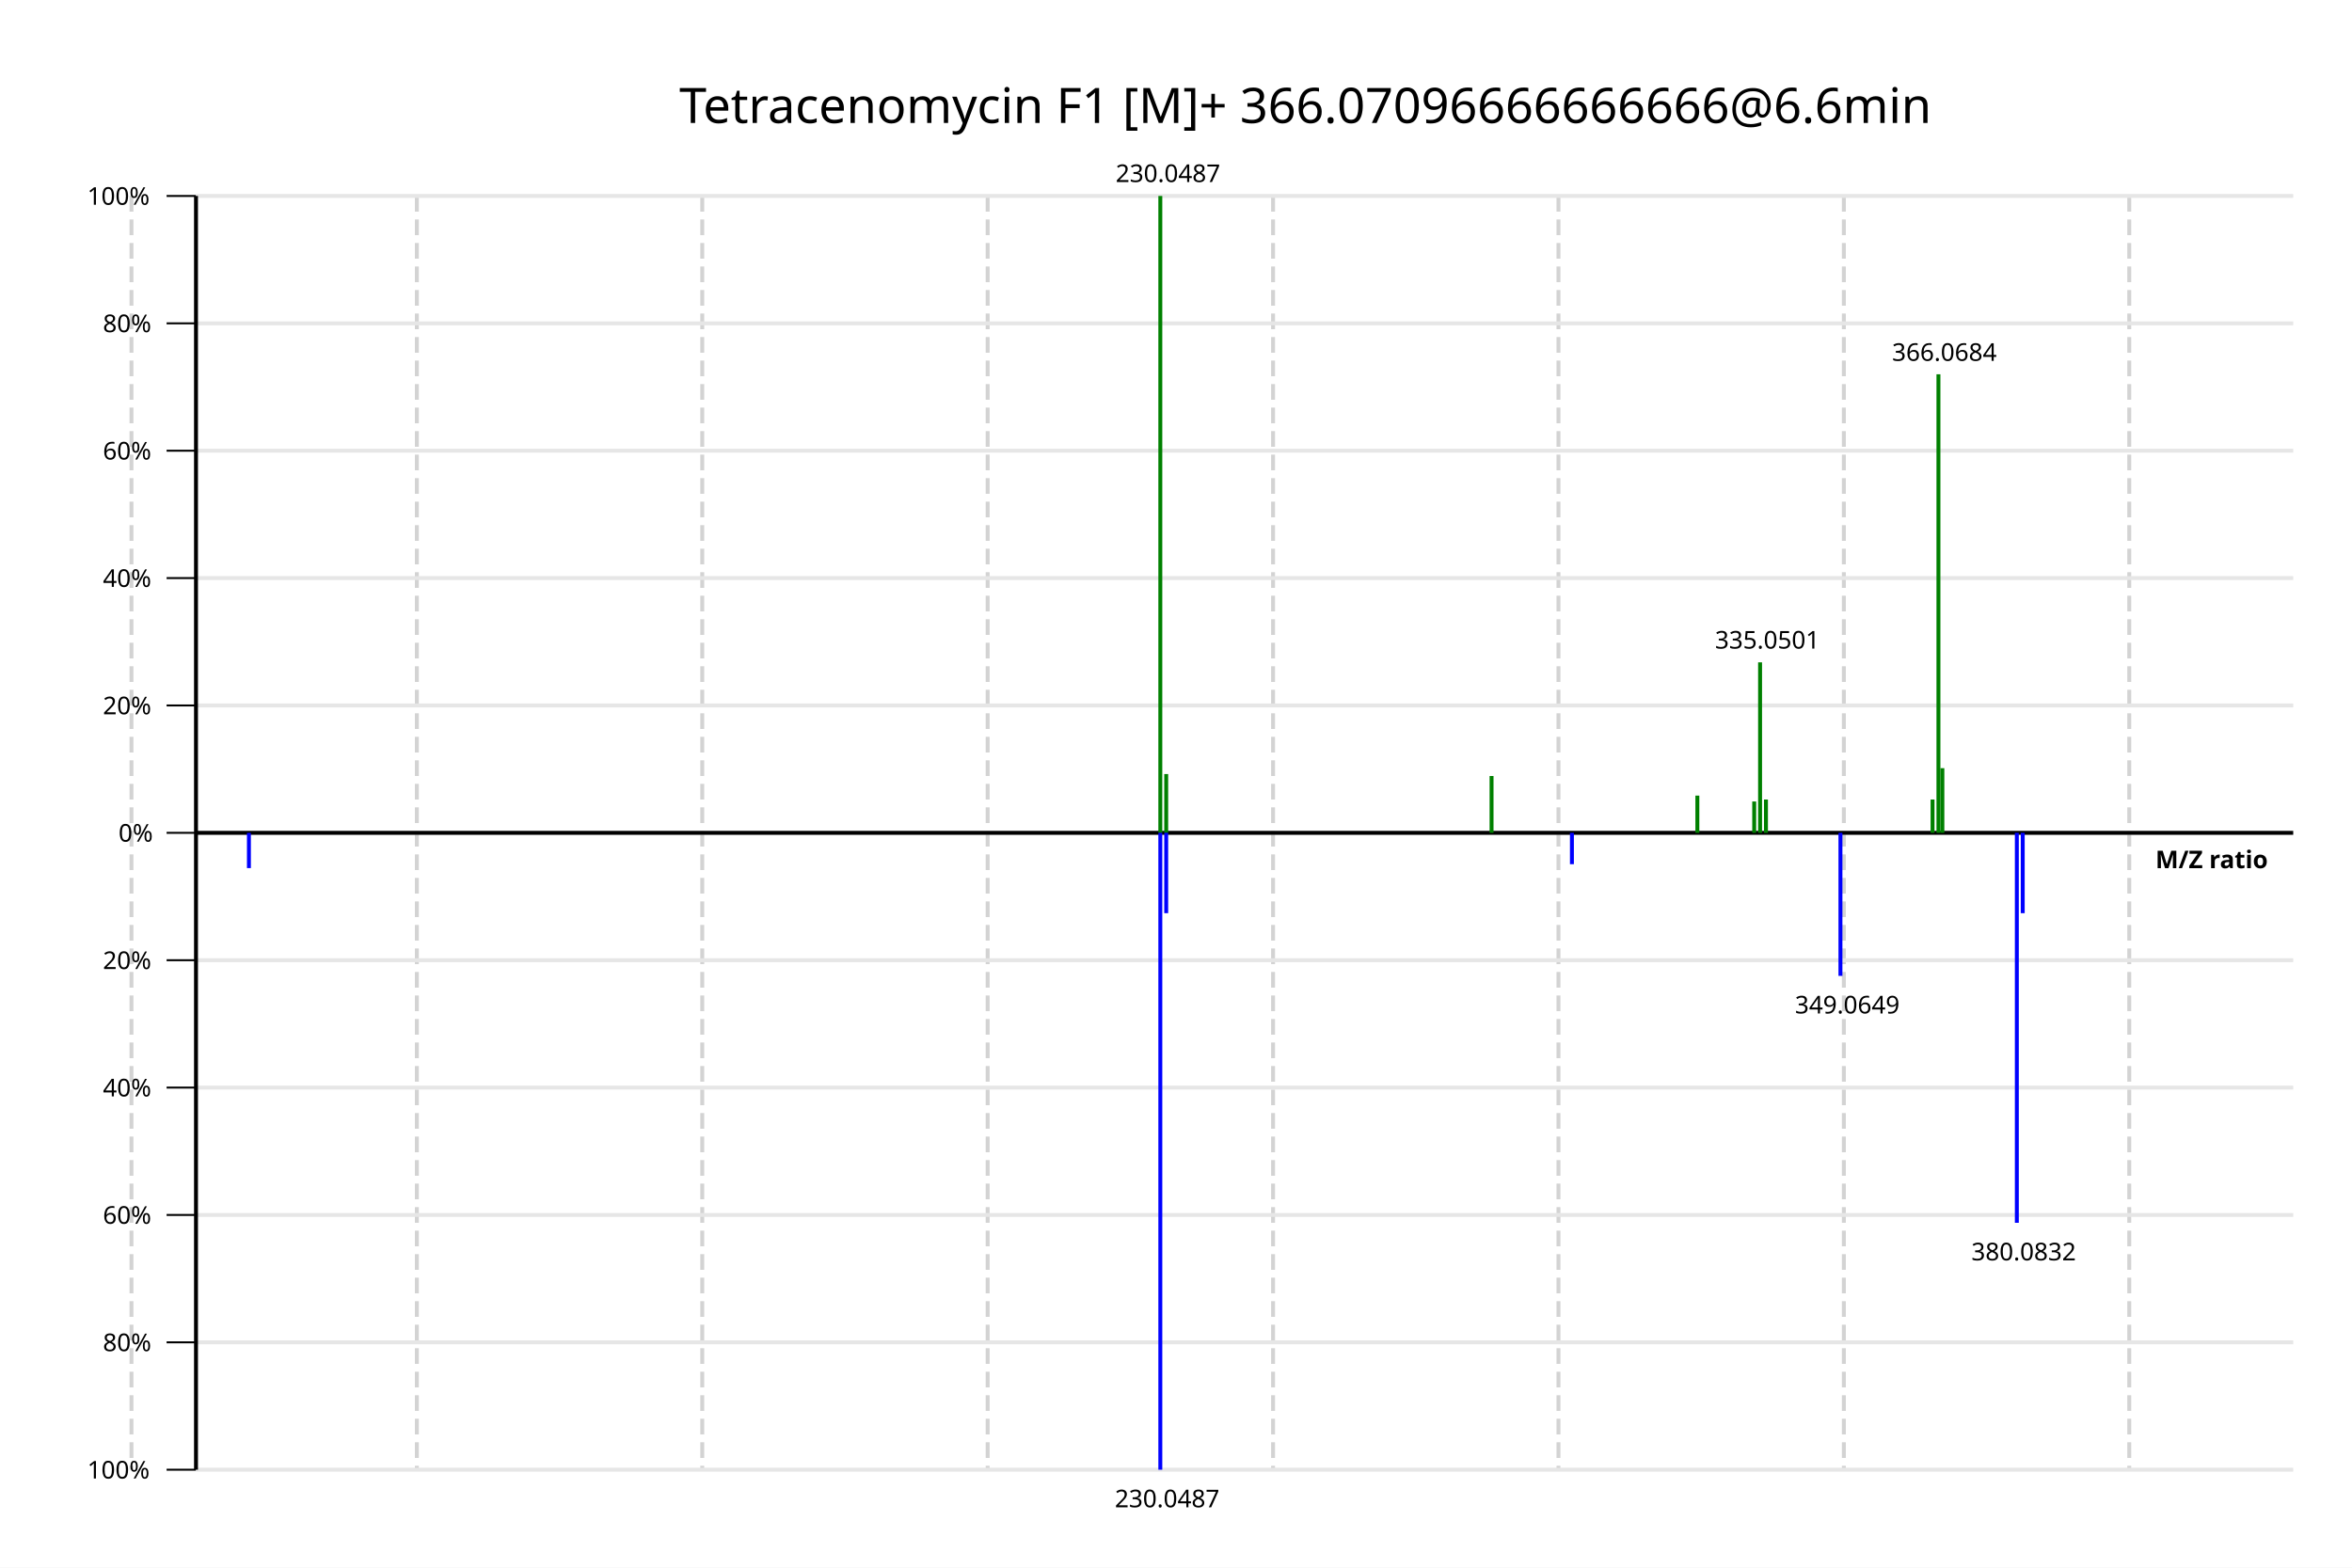
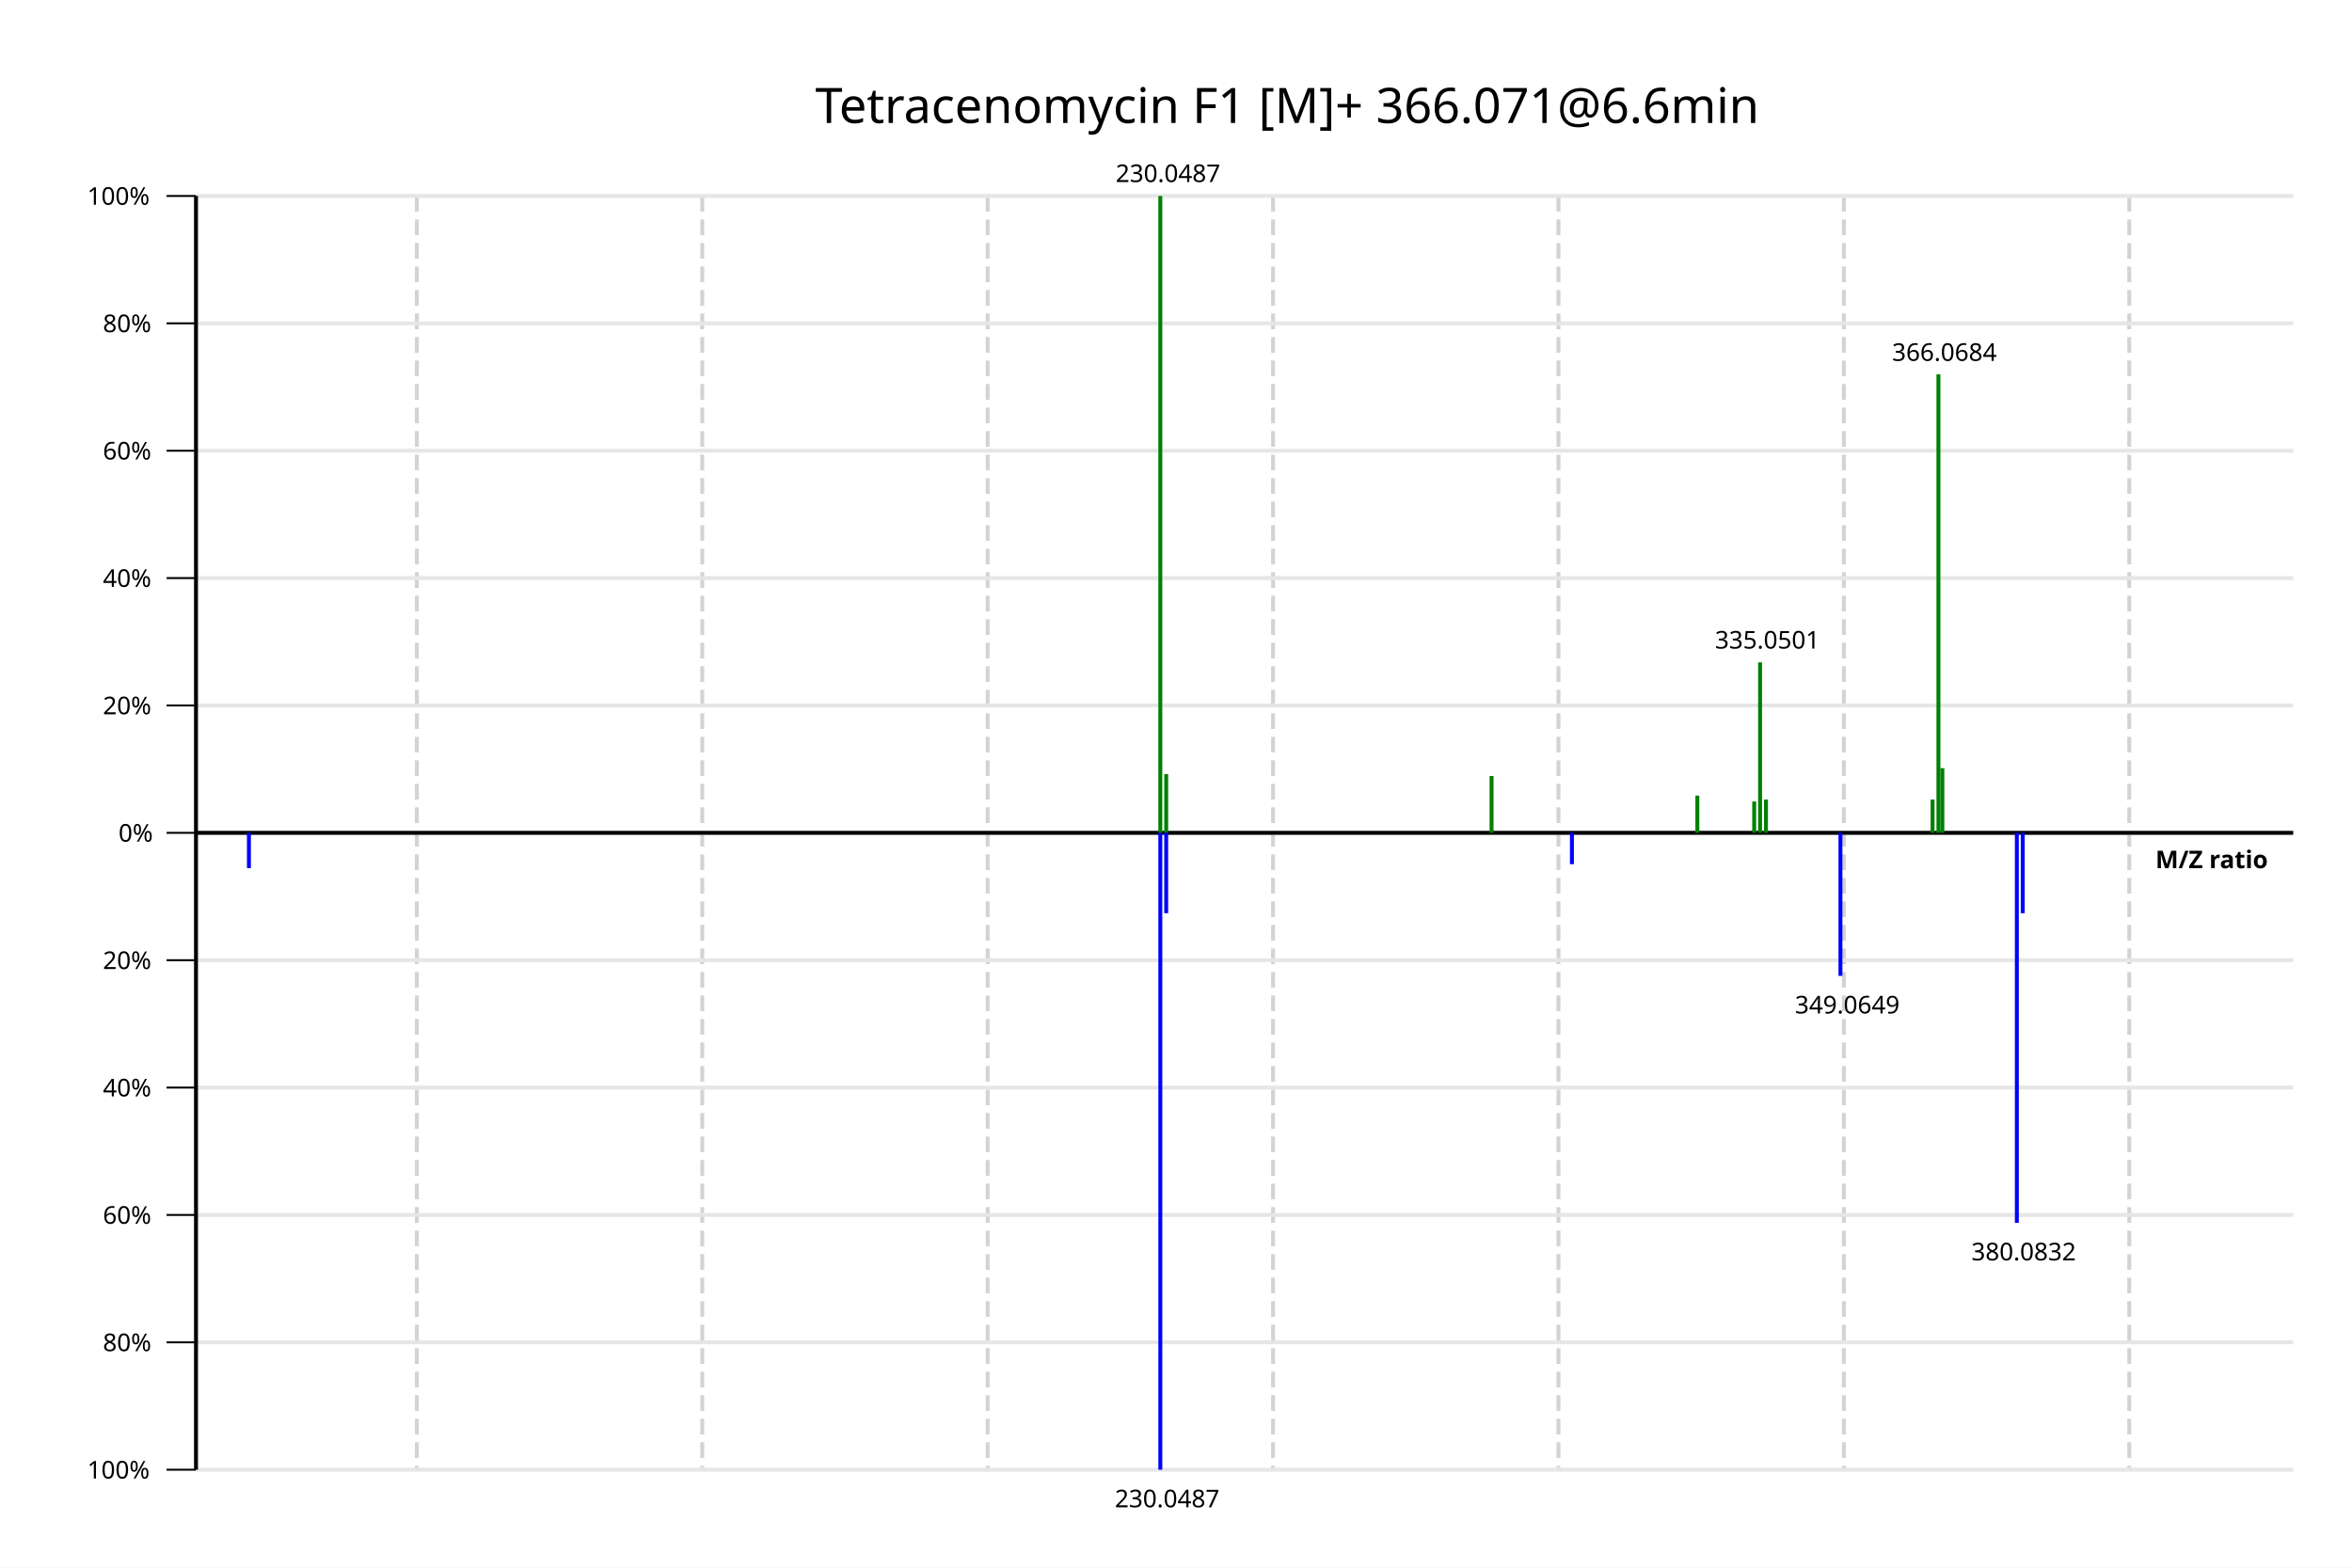
<svg xmlns="http://www.w3.org/2000/svg" preserveAspectRatio="xMaxYMax" width="1200" height="800" viewBox="0 0 1200 800">
  <rect x="0" y="0" width="1200" height="800" style="fill: #FFFFFF" />
-   <line x1="67.072" x2="67.072" y1="100" y2="750" style="stroke: #D3D3D3; stroke-width: 2; stroke-dash: dash;" stroke-dasharray="8 4" />
  <line x1="212.684" x2="212.684" y1="100" y2="750" style="stroke: #D3D3D3; stroke-width: 2; stroke-dash: dash;" stroke-dasharray="8 4" />
  <line x1="358.296" x2="358.296" y1="100" y2="750" style="stroke: #D3D3D3; stroke-width: 2; stroke-dash: dash;" stroke-dasharray="8 4" />
  <line x1="503.908" x2="503.908" y1="100" y2="750" style="stroke: #D3D3D3; stroke-width: 2; stroke-dash: dash;" stroke-dasharray="8 4" />
  <line x1="649.52" x2="649.52" y1="100" y2="750" style="stroke: #D3D3D3; stroke-width: 2; stroke-dash: dash;" stroke-dasharray="8 4" />
  <line x1="795.132" x2="795.132" y1="100" y2="750" style="stroke: #D3D3D3; stroke-width: 2; stroke-dash: dash;" stroke-dasharray="8 4" />
  <line x1="940.745" x2="940.745" y1="100" y2="750" style="stroke: #D3D3D3; stroke-width: 2; stroke-dash: dash;" stroke-dasharray="8 4" />
  <line x1="1086.357" x2="1086.357" y1="100" y2="750" style="stroke: #D3D3D3; stroke-width: 2; stroke-dash: dash;" stroke-dasharray="8 4" />
  <line x1="1231.969" x2="1231.969" y1="100" y2="750" style="stroke: #D3D3D3; stroke-width: 2; stroke-dash: dash;" stroke-dasharray="8 4" />
  <line x1="100" x2="85" y1="425" y2="425" style="stroke: #000000; stroke-width: 1; stroke-dash: solid;" />
  <line x1="100" x2="1170" y1="425" y2="425" style="stroke: #E6E6E6; stroke-width: 2; stroke-dash: solid;" />
  <text x="60.488" y="429.495" style="font-style: normal;font-size: 12.5px;font-family: Microsoft YaHei;color: black;fill: #000000;">0%</text>
  <line x1="100" x2="85" y1="360" y2="360" style="stroke: #000000; stroke-width: 1; stroke-dash: solid;" />
  <line x1="100" x2="1170" y1="360" y2="360" style="stroke: #E6E6E6; stroke-width: 2; stroke-dash: solid;" />
  <text x="52.502" y="364.495" style="font-style: normal;font-size: 12.5px;font-family: Microsoft YaHei;color: black;fill: #000000;">20%</text>
  <line x1="100" x2="85" y1="490" y2="490" style="stroke: #000000; stroke-width: 1; stroke-dash: solid;" />
  <line x1="100" x2="1170" y1="490" y2="490" style="stroke: #E6E6E6; stroke-width: 2; stroke-dash: solid;" />
  <text x="52.502" y="494.495" style="font-style: normal;font-size: 12.5px;font-family: Microsoft YaHei;color: black;fill: #000000;">20%</text>
  <line x1="100" x2="85" y1="295" y2="295" style="stroke: #000000; stroke-width: 1; stroke-dash: solid;" />
  <line x1="100" x2="1170" y1="295" y2="295" style="stroke: #E6E6E6; stroke-width: 2; stroke-dash: solid;" />
  <text x="52.502" y="299.495" style="font-style: normal;font-size: 12.5px;font-family: Microsoft YaHei;color: black;fill: #000000;">40%</text>
  <line x1="100" x2="85" y1="555" y2="555" style="stroke: #000000; stroke-width: 1; stroke-dash: solid;" />
  <line x1="100" x2="1170" y1="555" y2="555" style="stroke: #E6E6E6; stroke-width: 2; stroke-dash: solid;" />
  <text x="52.502" y="559.495" style="font-style: normal;font-size: 12.5px;font-family: Microsoft YaHei;color: black;fill: #000000;">40%</text>
  <line x1="100" x2="85" y1="230" y2="230" style="stroke: #000000; stroke-width: 1; stroke-dash: solid;" />
  <line x1="100" x2="1170" y1="230" y2="230" style="stroke: #E6E6E6; stroke-width: 2; stroke-dash: solid;" />
  <text x="52.502" y="234.495" style="font-style: normal;font-size: 12.5px;font-family: Microsoft YaHei;color: black;fill: #000000;">60%</text>
  <line x1="100" x2="85" y1="620" y2="620" style="stroke: #000000; stroke-width: 1; stroke-dash: solid;" />
  <line x1="100" x2="1170" y1="620" y2="620" style="stroke: #E6E6E6; stroke-width: 2; stroke-dash: solid;" />
  <text x="52.502" y="624.495" style="font-style: normal;font-size: 12.5px;font-family: Microsoft YaHei;color: black;fill: #000000;">60%</text>
  <line x1="100" x2="85" y1="165" y2="165" style="stroke: #000000; stroke-width: 1; stroke-dash: solid;" />
  <line x1="100" x2="1170" y1="165" y2="165" style="stroke: #E6E6E6; stroke-width: 2; stroke-dash: solid;" />
  <text x="52.502" y="169.495" style="font-style: normal;font-size: 12.5px;font-family: Microsoft YaHei;color: black;fill: #000000;">80%</text>
  <line x1="100" x2="85" y1="685" y2="685" style="stroke: #000000; stroke-width: 1; stroke-dash: solid;" />
  <line x1="100" x2="1170" y1="685" y2="685" style="stroke: #E6E6E6; stroke-width: 2; stroke-dash: solid;" />
  <text x="52.502" y="689.495" style="font-style: normal;font-size: 12.5px;font-family: Microsoft YaHei;color: black;fill: #000000;">80%</text>
  <line x1="100" x2="85" y1="100" y2="100" style="stroke: #000000; stroke-width: 1; stroke-dash: solid;" />
  <line x1="100" x2="1170" y1="100" y2="100" style="stroke: #E6E6E6; stroke-width: 2; stroke-dash: solid;" />
  <text x="44.516" y="104.495" style="font-style: normal;font-size: 12.5px;font-family: Microsoft YaHei;color: black;fill: #000000;">100%</text>
  <line x1="100" x2="85" y1="750" y2="750" style="stroke: #000000; stroke-width: 1; stroke-dash: solid;" />
  <line x1="100" x2="1170" y1="750" y2="750" style="stroke: #E6E6E6; stroke-width: 2; stroke-dash: solid;" />
  <text x="44.516" y="754.495" style="font-style: normal;font-size: 12.5px;font-family: Microsoft YaHei;color: black;fill: #000000;">100%</text>
  <line x1="100" x2="100" y1="100" y2="750" style="stroke: #000000; stroke-width: 2; stroke-dash: solid;" />
  <text x="50.004" y="502.399" style="font-style: strong;font-weight:bold;font-size: 12.5px;font-family: Microsoft YaHei;color: black;fill: #000000;transform-origin: 50.004px 502.399px;" transform="rotate(-90)">Relative Intensity(%)</text>
  <line x1="100" x2="1170" y1="425" y2="425" style="stroke: #000000; stroke-width: 2; stroke-dash: solid;" />
  <text x="1099.708" y="443.054" style="font-style: strong;font-weight:bold;font-size: 12.5px;font-family: Microsoft YaHei;color: black;fill: #000000;">M/Z ratio</text>
  <rect x="591" y="100" width="2" height="325" style="fill: #008000" />
  <rect x="594" y="395" width="2" height="30" style="fill: #008000" />
  <rect x="760" y="396" width="2" height="29" style="fill: #008000" />
  <rect x="865" y="406" width="2" height="19" style="fill: #008000" />
  <rect x="894" y="409" width="2" height="16" style="fill: #008000" />
  <rect x="897" y="338" width="2" height="87" style="fill: #008000" />
  <rect x="900" y="408" width="2" height="17" style="fill: #008000" />
  <rect x="985" y="408" width="2" height="17" style="fill: #008000" />
  <rect x="988" y="191" width="2" height="234" style="fill: #008000" />
  <rect x="990" y="392" width="2" height="33" style="fill: #008000" />
  <rect x="126" y="425" width="2" height="18" style="fill: #0000FF" />
  <rect x="591" y="425" width="2" height="325" style="fill: #0000FF" />
  <rect x="594" y="425" width="2" height="41" style="fill: #0000FF" />
  <rect x="801" y="425" width="2" height="16" style="fill: #0000FF" />
  <rect x="938" y="425" width="2" height="73" style="fill: #0000FF" />
  <rect x="1028" y="425" width="2" height="199" style="fill: #0000FF" />
  <rect x="1031" y="425" width="2" height="41" style="fill: #0000FF" />
  <text x="569.216" y="92.886" style="font-style: normal;font-size: 12.5px;font-family: Segoe UI;color: black;fill: #000000;">230.0487</text>
  <text x="875.006" y="330.971" style="font-style: normal;font-size: 12.5px;font-family: Segoe UI;color: black;fill: #000000;">335.0501</text>
  <text x="965.339" y="184.146" style="font-style: normal;font-size: 12.5px;font-family: Segoe UI;color: black;fill: #000000;">366.0684</text>
  <text x="568.799" y="769.168" style="font-style: normal;font-size: 12.5px;font-family: Segoe UI;color: black;fill: #000000;">230.0487</text>
  <text x="915.799" y="517.168" style="font-style: normal;font-size: 12.5px;font-family: Segoe UI;color: black;fill: #000000;">349.0649</text>
  <text x="1005.799" y="643.168" style="font-style: normal;font-size: 12.5px;font-family: Segoe UI;color: black;fill: #000000;">380.0832</text>
-   <text x="346.591" y="62.756" style="font-style: normal;font-size: 25px;font-family: Microsoft YaHei;color: black;fill: #000000;">Tetracenomycin F1 [M]+ 366.07096666666666@6.6min</text>
+   <text x="415.985" y="62.756" style="font-style: normal;font-size: 25px;font-family: Microsoft YaHei;color: black;fill: #000000;">Tetracenomycin F1 [M]+ 366.071@6.6min</text>
</svg>
